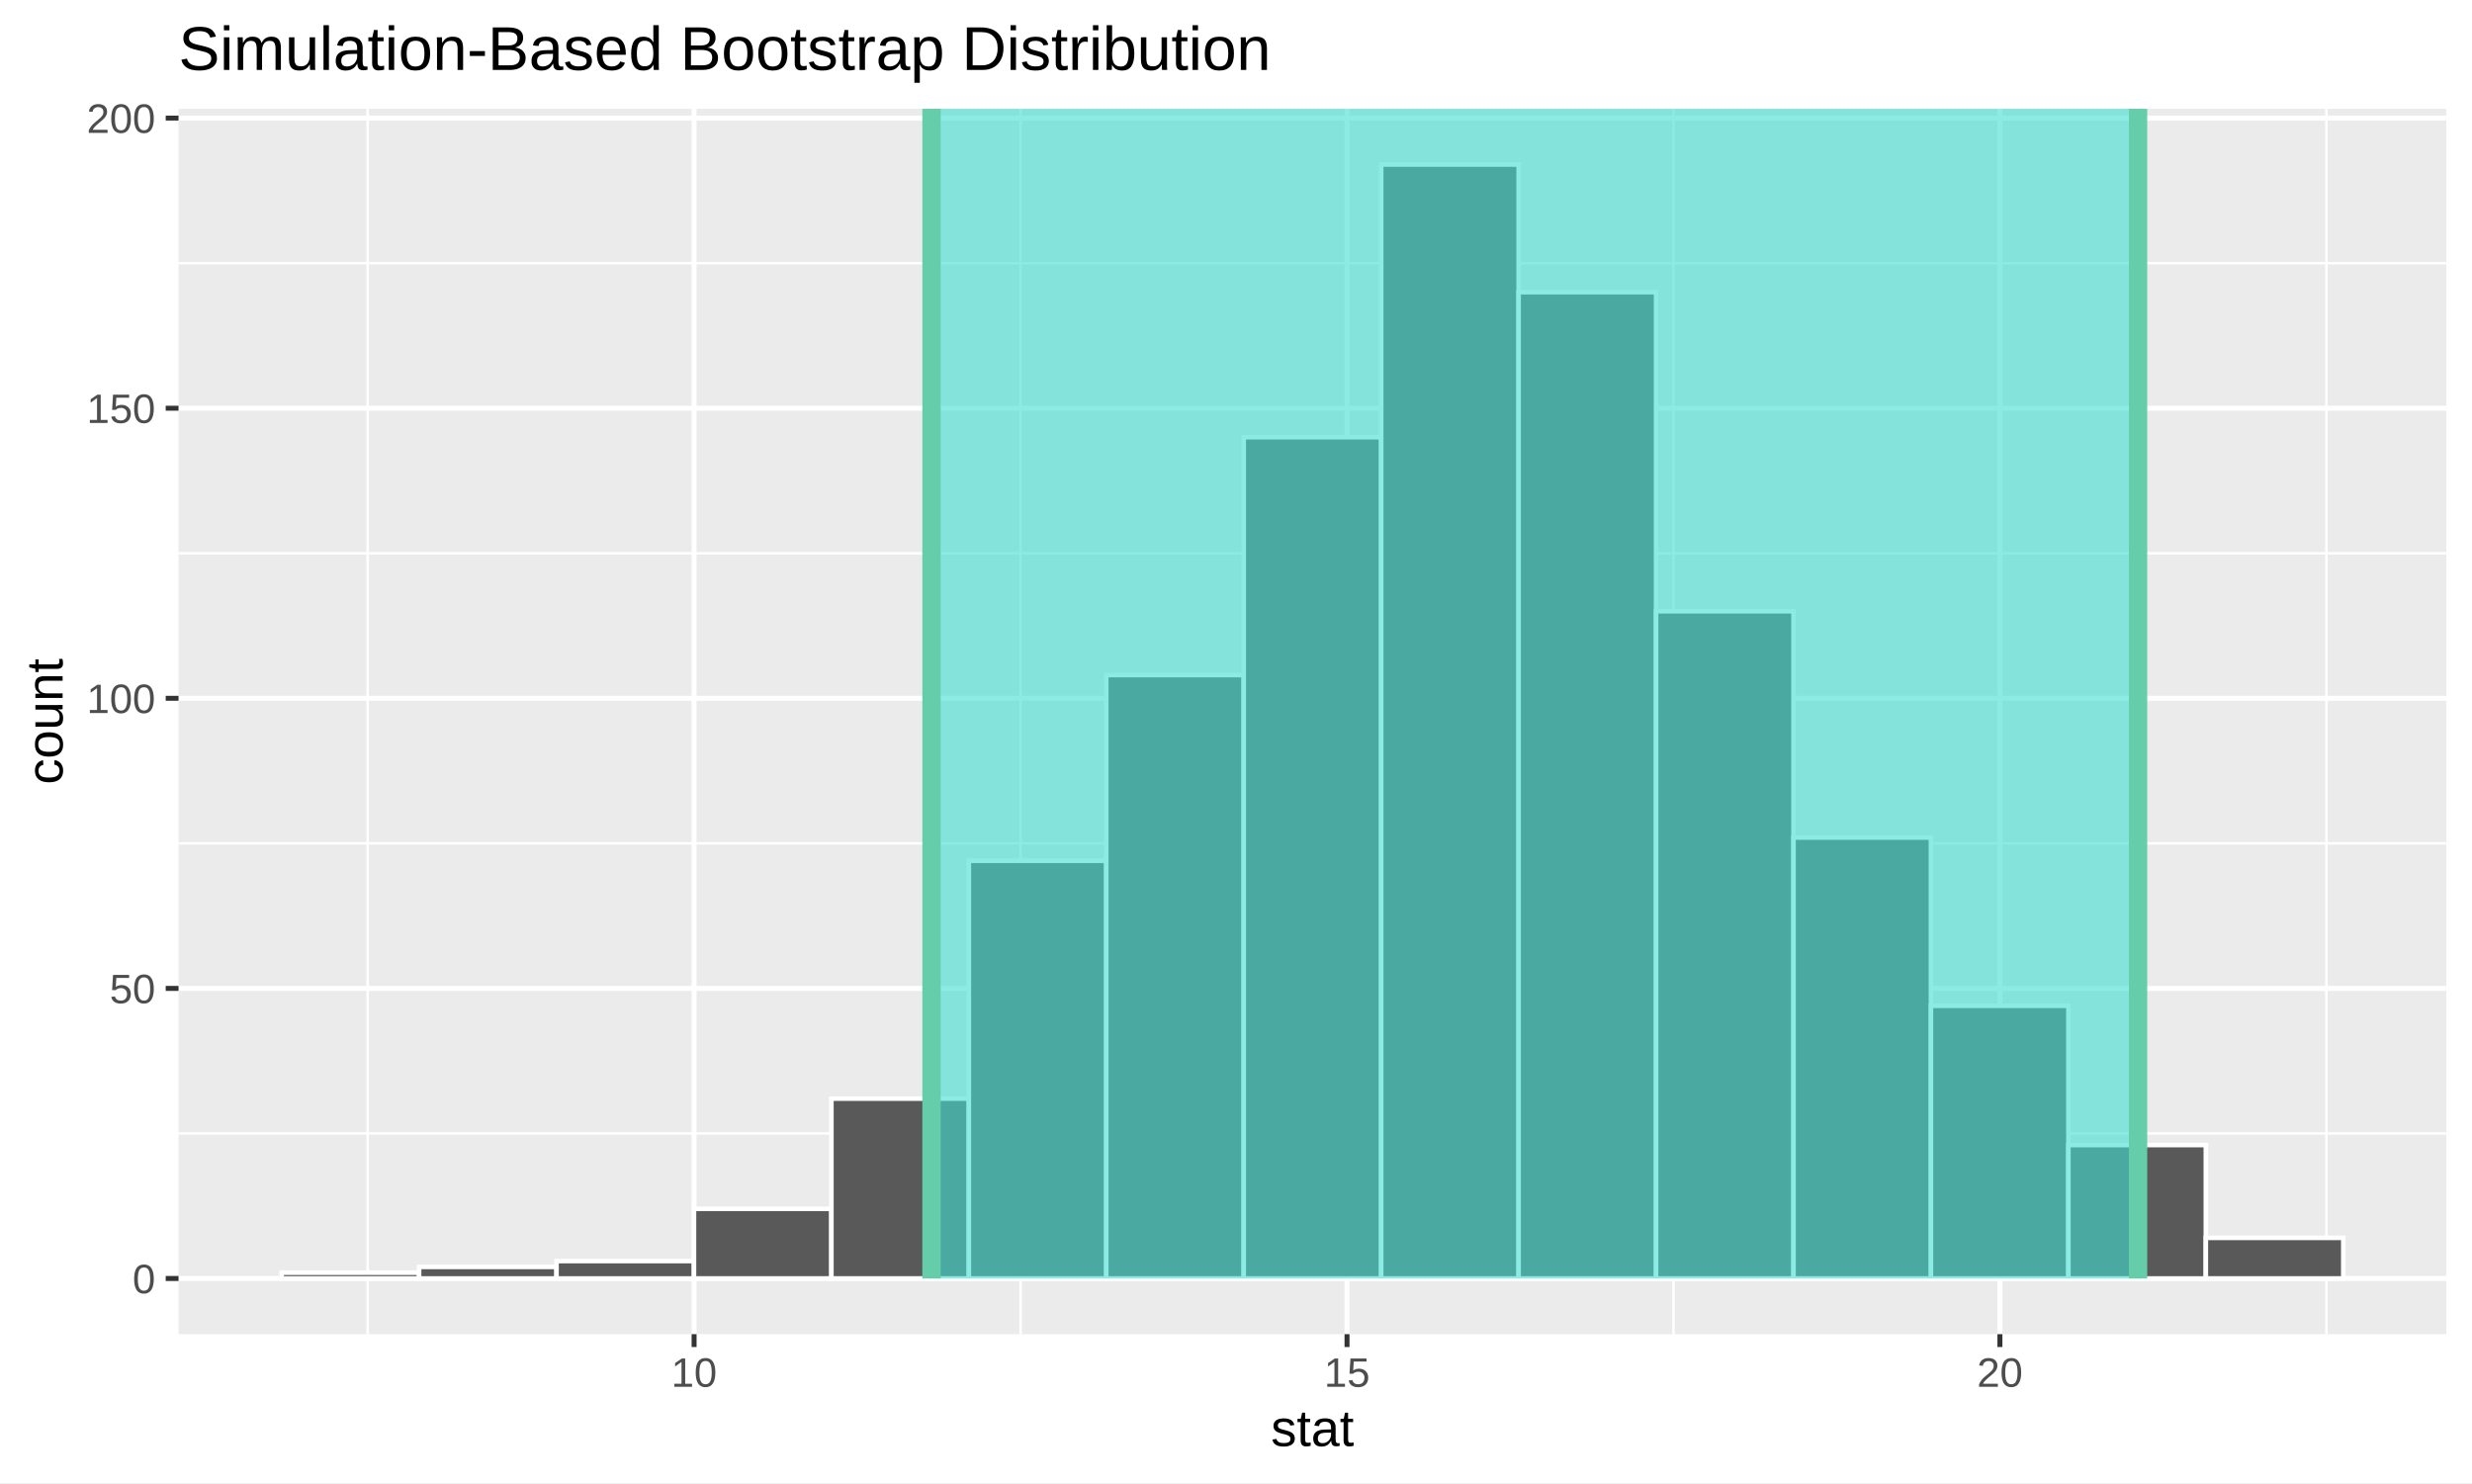
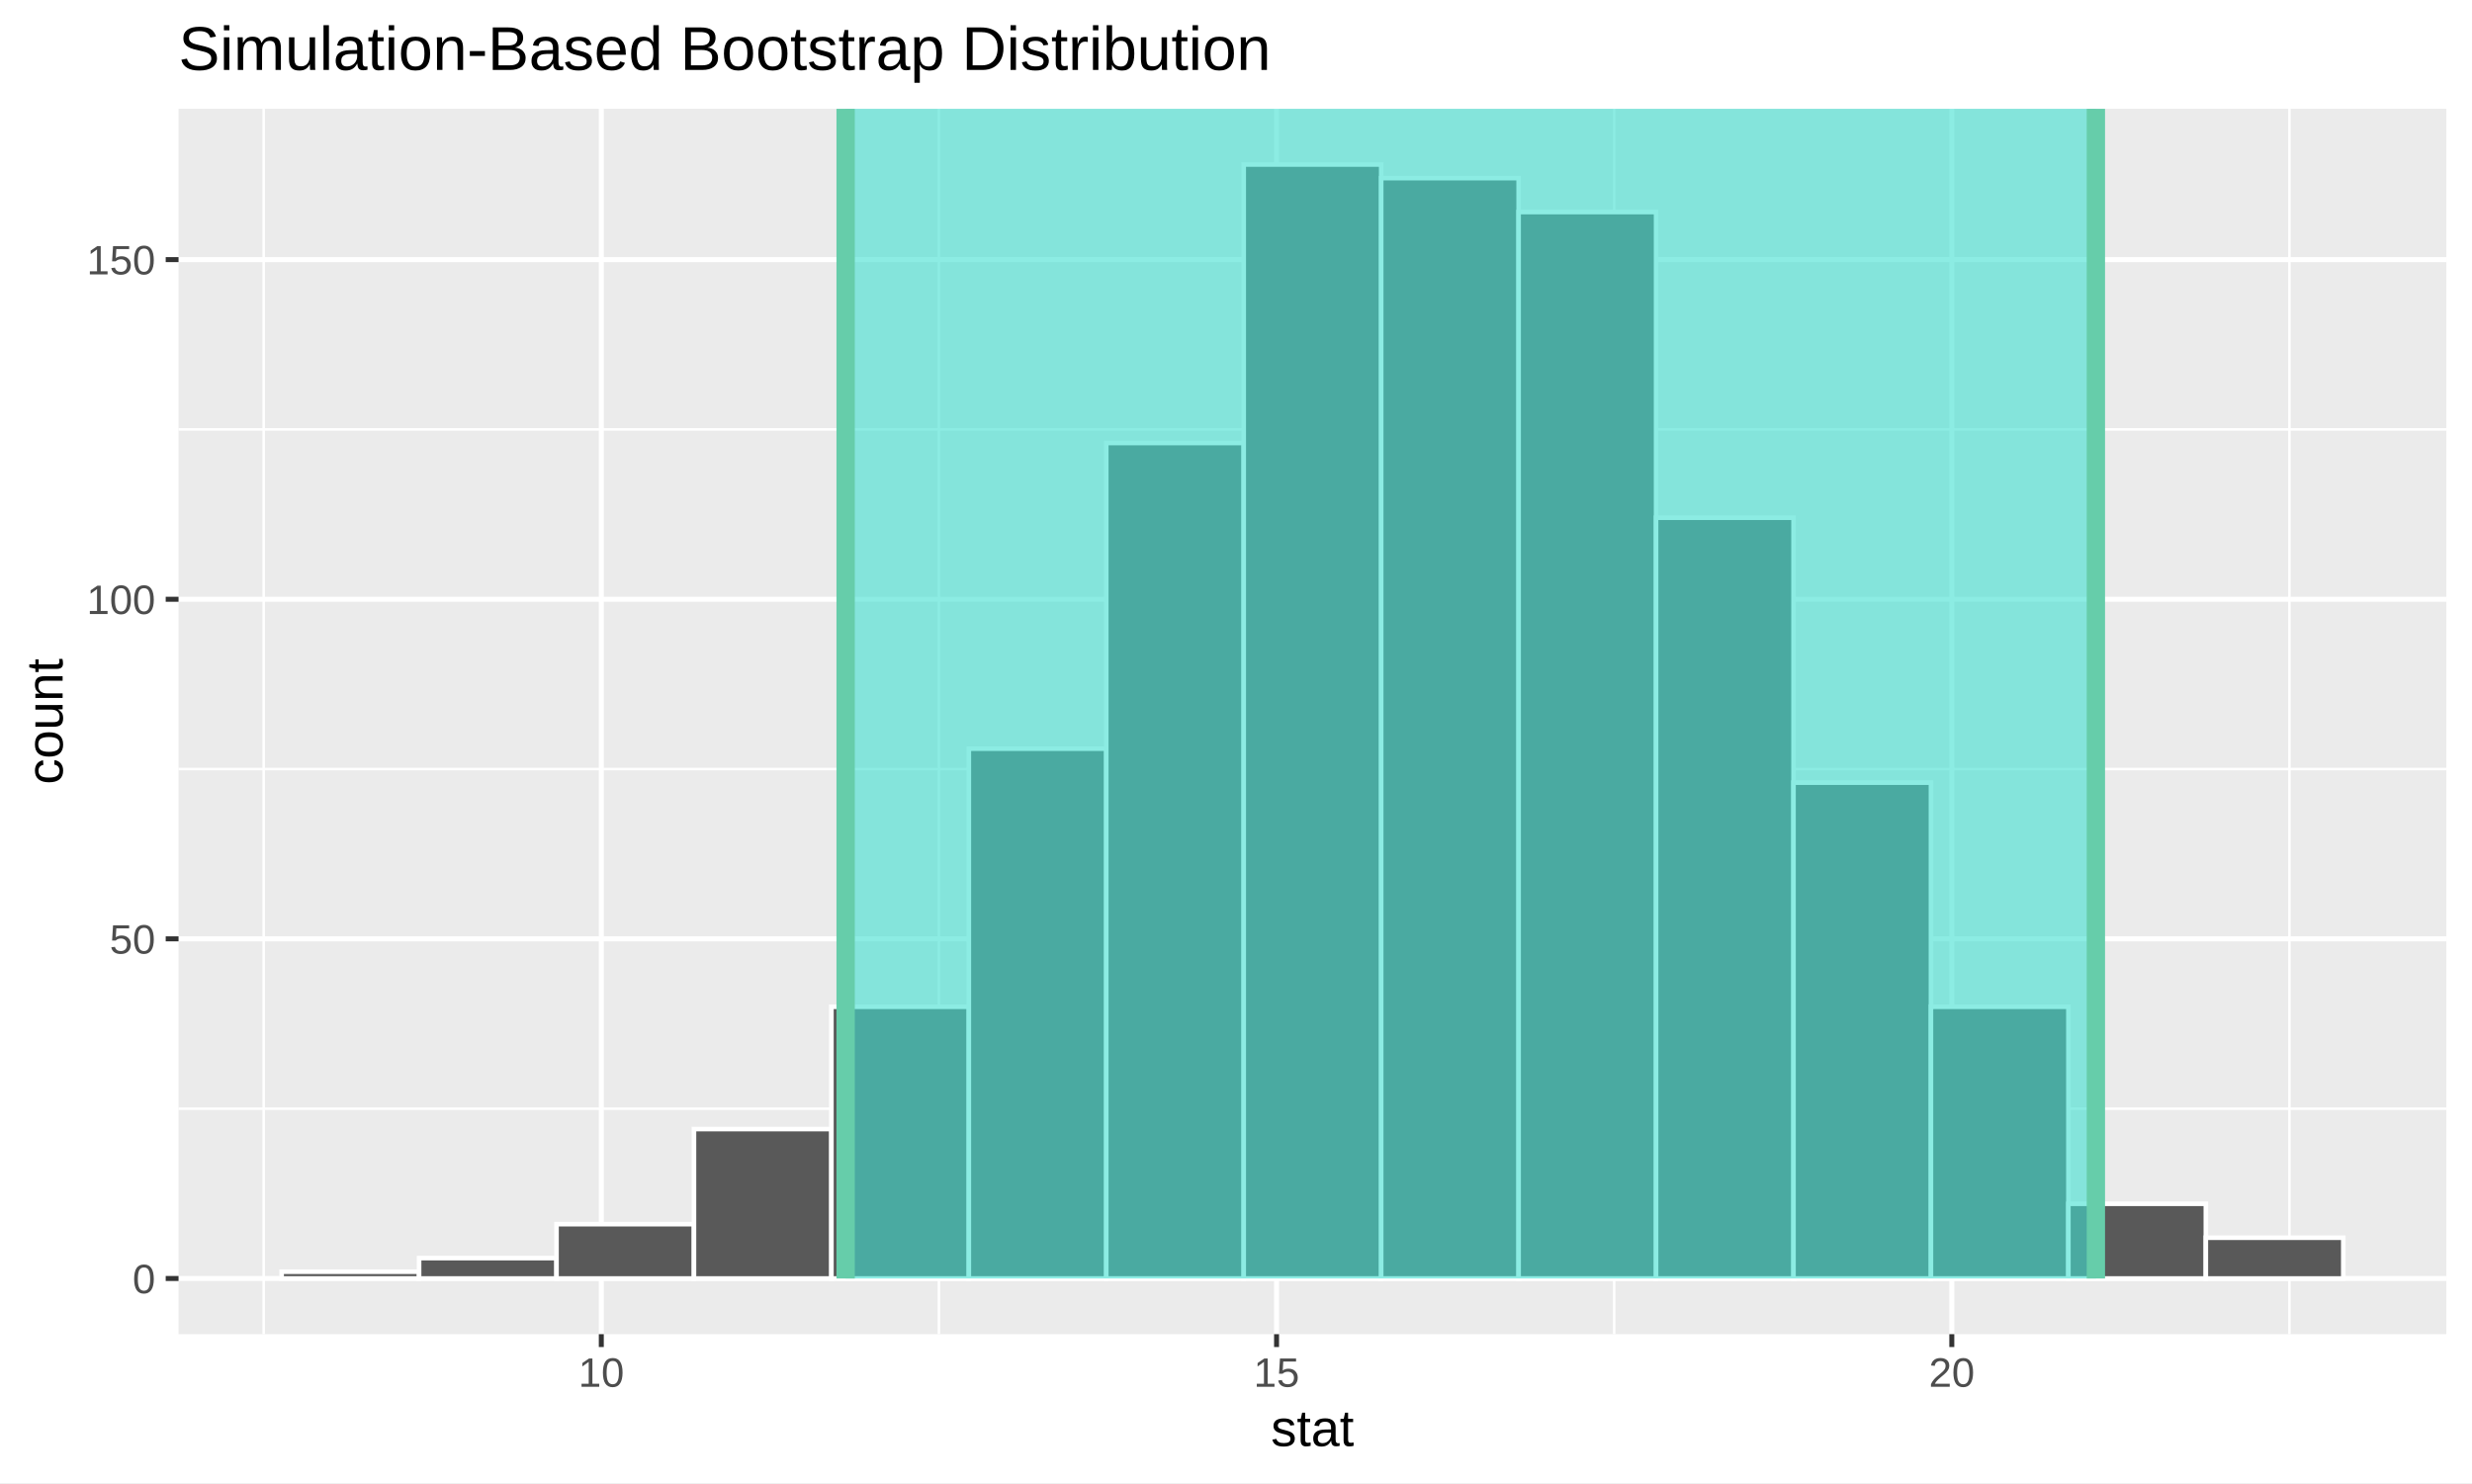
<svg xmlns="http://www.w3.org/2000/svg" class="svglite" width="576.00pt" height="345.60pt" viewBox="0 0 576.00 345.60">
  <defs>
    <style type="text/css">
    .svglite line, .svglite polyline, .svglite polygon, .svglite path, .svglite rect, .svglite circle {
      fill: none;
      stroke: #000000;
      stroke-linecap: round;
      stroke-linejoin: round;
      stroke-miterlimit: 10.00;
    }
    .svglite text {
      white-space: pre;
    }
  </style>
  </defs>
  <rect width="100%" height="100%" style="stroke: none; fill: #FFFFFF;" />
  <defs>
    <clipPath id="cpMC4wMHw1NzYuMDB8MC4wMHwzNDUuNjA=">
      <rect x="0.00" y="0.00" width="576.00" height="345.60" />
    </clipPath>
  </defs>
  <g clip-path="url(#cpMC4wMHw1NzYuMDB8MC4wMHwzNDUuNjA=)">
    <rect x="0.00" y="0.00" width="576.00" height="345.60" style="stroke-width: 1.16; stroke: #FFFFFF; fill: #FFFFFF;" />
  </g>
  <defs>
    <clipPath id="cpNDEuNjB8NTcwLjAyfDI1LjM2fDMxMC45Mg==">
      <rect x="41.60" y="25.36" width="528.42" height="285.56" />
    </clipPath>
  </defs>
  <g clip-path="url(#cpNDEuNjB8NTcwLjAyfDI1LjM2fDMxMC45Mg==)">
    <rect x="41.60" y="25.36" width="528.42" height="285.56" style="stroke-width: 1.16; stroke: none; fill: #EBEBEB;" />
-     <polyline points="41.60,264.14 570.02,264.14 " style="stroke-width: 0.58; stroke: #FFFFFF; stroke-linecap: butt;" />
-     <polyline points="41.60,196.53 570.02,196.53 " style="stroke-width: 0.58; stroke: #FFFFFF; stroke-linecap: butt;" />
-     <polyline points="41.60,128.93 570.02,128.93 " style="stroke-width: 0.58; stroke: #FFFFFF; stroke-linecap: butt;" />
-     <polyline points="41.60,61.33 570.02,61.33 " style="stroke-width: 0.58; stroke: #FFFFFF; stroke-linecap: butt;" />
-     <polyline points="85.66,310.92 85.66,25.36 " style="stroke-width: 0.58; stroke: #FFFFFF; stroke-linecap: butt;" />
-     <polyline points="237.80,310.92 237.80,25.36 " style="stroke-width: 0.58; stroke: #FFFFFF; stroke-linecap: butt;" />
-     <polyline points="389.94,310.92 389.94,25.36 " style="stroke-width: 0.58; stroke: #FFFFFF; stroke-linecap: butt;" />
-     <polyline points="542.07,310.92 542.07,25.36 " style="stroke-width: 0.58; stroke: #FFFFFF; stroke-linecap: butt;" />
+     <polyline points="41.60,258.37 570.02,258.37 " style="stroke-width: 0.58; stroke: #FFFFFF; stroke-linecap: butt;" />
+     <polyline points="41.60,179.22 570.02,179.22 " style="stroke-width: 0.58; stroke: #FFFFFF; stroke-linecap: butt;" />
+     <polyline points="41.60,100.07 570.02,100.07 " style="stroke-width: 0.58; stroke: #FFFFFF; stroke-linecap: butt;" />
+     <polyline points="61.44,310.92 61.44,25.36 " style="stroke-width: 0.58; stroke: #FFFFFF; stroke-linecap: butt;" />
+     <polyline points="218.78,310.92 218.78,25.36 " style="stroke-width: 0.58; stroke: #FFFFFF; stroke-linecap: butt;" />
+     <polyline points="376.12,310.92 376.12,25.36 " style="stroke-width: 0.58; stroke: #FFFFFF; stroke-linecap: butt;" />
+     <polyline points="533.46,310.92 533.46,25.36 " style="stroke-width: 0.58; stroke: #FFFFFF; stroke-linecap: butt;" />
    <polyline points="41.60,297.94 570.02,297.94 " style="stroke-width: 1.16; stroke: #FFFFFF; stroke-linecap: butt;" />
-     <polyline points="41.60,230.34 570.02,230.34 " style="stroke-width: 1.16; stroke: #FFFFFF; stroke-linecap: butt;" />
-     <polyline points="41.60,162.73 570.02,162.73 " style="stroke-width: 1.16; stroke: #FFFFFF; stroke-linecap: butt;" />
-     <polyline points="41.60,95.13 570.02,95.13 " style="stroke-width: 1.16; stroke: #FFFFFF; stroke-linecap: butt;" />
-     <polyline points="41.60,27.52 570.02,27.52 " style="stroke-width: 1.16; stroke: #FFFFFF; stroke-linecap: butt;" />
-     <polyline points="161.73,310.92 161.73,25.36 " style="stroke-width: 1.16; stroke: #FFFFFF; stroke-linecap: butt;" />
-     <polyline points="313.87,310.92 313.87,25.36 " style="stroke-width: 1.16; stroke: #FFFFFF; stroke-linecap: butt;" />
-     <polyline points="466.00,310.92 466.00,25.36 " style="stroke-width: 1.16; stroke: #FFFFFF; stroke-linecap: butt;" />
-     <rect x="65.62" y="296.59" width="32.03" height="1.35" style="stroke-width: 1.07; stroke: #FFFFFF; stroke-linecap: square; stroke-linejoin: miter; fill: #595959;" />
-     <rect x="97.65" y="295.24" width="32.03" height="2.70" style="stroke-width: 1.07; stroke: #FFFFFF; stroke-linecap: square; stroke-linejoin: miter; fill: #595959;" />
-     <rect x="129.67" y="293.88" width="32.03" height="4.06" style="stroke-width: 1.07; stroke: #FFFFFF; stroke-linecap: square; stroke-linejoin: miter; fill: #595959;" />
-     <rect x="161.70" y="281.71" width="32.03" height="16.22" style="stroke-width: 1.07; stroke: #FFFFFF; stroke-linecap: square; stroke-linejoin: miter; fill: #595959;" />
-     <rect x="193.72" y="256.02" width="32.03" height="41.91" style="stroke-width: 1.07; stroke: #FFFFFF; stroke-linecap: square; stroke-linejoin: miter; fill: #595959;" />
-     <rect x="225.75" y="200.59" width="32.03" height="97.35" style="stroke-width: 1.07; stroke: #FFFFFF; stroke-linecap: square; stroke-linejoin: miter; fill: #595959;" />
-     <rect x="257.77" y="157.32" width="32.03" height="140.62" style="stroke-width: 1.07; stroke: #FFFFFF; stroke-linecap: square; stroke-linejoin: miter; fill: #595959;" />
-     <rect x="289.80" y="101.89" width="32.03" height="196.05" style="stroke-width: 1.07; stroke: #FFFFFF; stroke-linecap: square; stroke-linejoin: miter; fill: #595959;" />
-     <rect x="321.83" y="38.34" width="32.03" height="259.60" style="stroke-width: 1.07; stroke: #FFFFFF; stroke-linecap: square; stroke-linejoin: miter; fill: #595959;" />
-     <rect x="353.85" y="68.09" width="32.03" height="229.85" style="stroke-width: 1.07; stroke: #FFFFFF; stroke-linecap: square; stroke-linejoin: miter; fill: #595959;" />
-     <rect x="385.88" y="142.45" width="32.03" height="155.49" style="stroke-width: 1.07; stroke: #FFFFFF; stroke-linecap: square; stroke-linejoin: miter; fill: #595959;" />
-     <rect x="417.90" y="195.18" width="32.03" height="102.76" style="stroke-width: 1.07; stroke: #FFFFFF; stroke-linecap: square; stroke-linejoin: miter; fill: #595959;" />
-     <rect x="449.93" y="234.39" width="32.03" height="63.55" style="stroke-width: 1.07; stroke: #FFFFFF; stroke-linecap: square; stroke-linejoin: miter; fill: #595959;" />
-     <rect x="481.95" y="266.84" width="32.03" height="31.10" style="stroke-width: 1.07; stroke: #FFFFFF; stroke-linecap: square; stroke-linejoin: miter; fill: #595959;" />
-     <rect x="513.98" y="288.47" width="32.03" height="9.46" style="stroke-width: 1.07; stroke: #FFFFFF; stroke-linecap: square; stroke-linejoin: miter; fill: #595959;" />
-     <rect x="217.05" y="25.36" width="281.14" height="272.58" style="stroke-width: 1.07; stroke: none; stroke-linecap: square; stroke-linejoin: miter; fill: #40E0D0; fill-opacity: 0.60;" />
-     <line x1="217.05" y1="297.94" x2="217.05" y2="25.36" style="stroke-width: 4.27; stroke: #66CDAA; stroke-linecap: butt;" />
-     <line x1="498.19" y1="297.94" x2="498.19" y2="25.36" style="stroke-width: 4.27; stroke: #66CDAA; stroke-linecap: butt;" />
+     <polyline points="41.60,218.79 570.02,218.79 " style="stroke-width: 1.16; stroke: #FFFFFF; stroke-linecap: butt;" />
+     <polyline points="41.60,139.65 570.02,139.65 " style="stroke-width: 1.16; stroke: #FFFFFF; stroke-linecap: butt;" />
+     <polyline points="41.60,60.50 570.02,60.50 " style="stroke-width: 1.16; stroke: #FFFFFF; stroke-linecap: butt;" />
+     <polyline points="140.11,310.92 140.11,25.36 " style="stroke-width: 1.16; stroke: #FFFFFF; stroke-linecap: butt;" />
+     <polyline points="297.45,310.92 297.45,25.36 " style="stroke-width: 1.16; stroke: #FFFFFF; stroke-linecap: butt;" />
+     <polyline points="454.79,310.92 454.79,25.36 " style="stroke-width: 1.16; stroke: #FFFFFF; stroke-linecap: butt;" />
+     <rect x="65.62" y="296.36" width="32.03" height="1.58" style="stroke-width: 1.07; stroke: #FFFFFF; stroke-linecap: square; stroke-linejoin: miter; fill: #595959;" />
+     <rect x="97.65" y="293.19" width="32.03" height="4.75" style="stroke-width: 1.07; stroke: #FFFFFF; stroke-linecap: square; stroke-linejoin: miter; fill: #595959;" />
+     <rect x="129.67" y="285.28" width="32.03" height="12.66" style="stroke-width: 1.07; stroke: #FFFFFF; stroke-linecap: square; stroke-linejoin: miter; fill: #595959;" />
+     <rect x="161.70" y="263.12" width="32.03" height="34.82" style="stroke-width: 1.07; stroke: #FFFFFF; stroke-linecap: square; stroke-linejoin: miter; fill: #595959;" />
+     <rect x="193.72" y="234.62" width="32.03" height="63.32" style="stroke-width: 1.07; stroke: #FFFFFF; stroke-linecap: square; stroke-linejoin: miter; fill: #595959;" />
+     <rect x="225.75" y="174.47" width="32.03" height="123.47" style="stroke-width: 1.07; stroke: #FFFFFF; stroke-linecap: square; stroke-linejoin: miter; fill: #595959;" />
+     <rect x="257.77" y="103.24" width="32.03" height="194.70" style="stroke-width: 1.07; stroke: #FFFFFF; stroke-linecap: square; stroke-linejoin: miter; fill: #595959;" />
+     <rect x="289.80" y="38.34" width="32.03" height="259.60" style="stroke-width: 1.07; stroke: #FFFFFF; stroke-linecap: square; stroke-linejoin: miter; fill: #595959;" />
+     <rect x="321.83" y="41.51" width="32.03" height="256.43" style="stroke-width: 1.07; stroke: #FFFFFF; stroke-linecap: square; stroke-linejoin: miter; fill: #595959;" />
+     <rect x="353.85" y="49.42" width="32.03" height="248.52" style="stroke-width: 1.07; stroke: #FFFFFF; stroke-linecap: square; stroke-linejoin: miter; fill: #595959;" />
+     <rect x="385.88" y="120.65" width="32.03" height="177.29" style="stroke-width: 1.07; stroke: #FFFFFF; stroke-linecap: square; stroke-linejoin: miter; fill: #595959;" />
+     <rect x="417.90" y="182.39" width="32.03" height="115.55" style="stroke-width: 1.07; stroke: #FFFFFF; stroke-linecap: square; stroke-linejoin: miter; fill: #595959;" />
+     <rect x="449.93" y="234.62" width="32.03" height="63.32" style="stroke-width: 1.07; stroke: #FFFFFF; stroke-linecap: square; stroke-linejoin: miter; fill: #595959;" />
+     <rect x="481.95" y="280.53" width="32.03" height="17.41" style="stroke-width: 1.07; stroke: #FFFFFF; stroke-linecap: square; stroke-linejoin: miter; fill: #595959;" />
+     <rect x="513.98" y="288.44" width="32.03" height="9.50" style="stroke-width: 1.07; stroke: #FFFFFF; stroke-linecap: square; stroke-linejoin: miter; fill: #595959;" />
+     <rect x="197.04" y="25.36" width="291.32" height="272.58" style="stroke-width: 1.07; stroke: none; stroke-linecap: square; stroke-linejoin: miter; fill: #40E0D0; fill-opacity: 0.60;" />
+     <line x1="197.04" y1="297.94" x2="197.04" y2="25.36" style="stroke-width: 4.27; stroke: #66CDAA; stroke-linecap: butt;" />
+     <line x1="488.36" y1="297.94" x2="488.36" y2="25.36" style="stroke-width: 4.27; stroke: #66CDAA; stroke-linecap: butt;" />
  </g>
  <g clip-path="url(#cpMC4wMHw1NzYuMDB8MC4wMHwzNDUuNjA=)">
    <text x="36.22" y="301.38" text-anchor="end" style="font-size: 9.60px;fill: #4D4D4D; font-family: &quot;Arial&quot;;" textLength="5.34px" lengthAdjust="spacingAndGlyphs">0</text>
-     <text x="36.22" y="233.78" text-anchor="end" style="font-size: 9.60px;fill: #4D4D4D; font-family: &quot;Arial&quot;;" textLength="10.67px" lengthAdjust="spacingAndGlyphs">50</text>
-     <text x="36.22" y="166.17" text-anchor="end" style="font-size: 9.60px;fill: #4D4D4D; font-family: &quot;Arial&quot;;" textLength="16.01px" lengthAdjust="spacingAndGlyphs">100</text>
-     <text x="36.22" y="98.57" text-anchor="end" style="font-size: 9.60px;fill: #4D4D4D; font-family: &quot;Arial&quot;;" textLength="16.01px" lengthAdjust="spacingAndGlyphs">150</text>
-     <text x="36.22" y="30.96" text-anchor="end" style="font-size: 9.60px;fill: #4D4D4D; font-family: &quot;Arial&quot;;" textLength="16.01px" lengthAdjust="spacingAndGlyphs">200</text>
+     <text x="36.22" y="222.23" text-anchor="end" style="font-size: 9.60px;fill: #4D4D4D; font-family: &quot;Arial&quot;;" textLength="10.67px" lengthAdjust="spacingAndGlyphs">50</text>
+     <text x="36.22" y="143.09" text-anchor="end" style="font-size: 9.60px;fill: #4D4D4D; font-family: &quot;Arial&quot;;" textLength="16.01px" lengthAdjust="spacingAndGlyphs">100</text>
+     <text x="36.22" y="63.94" text-anchor="end" style="font-size: 9.60px;fill: #4D4D4D; font-family: &quot;Arial&quot;;" textLength="16.01px" lengthAdjust="spacingAndGlyphs">150</text>
    <polyline points="38.61,297.94 41.60,297.94 " style="stroke-width: 1.16; stroke: #333333; stroke-linecap: butt;" />
-     <polyline points="38.61,230.34 41.60,230.34 " style="stroke-width: 1.16; stroke: #333333; stroke-linecap: butt;" />
-     <polyline points="38.61,162.73 41.60,162.73 " style="stroke-width: 1.16; stroke: #333333; stroke-linecap: butt;" />
-     <polyline points="38.61,95.13 41.60,95.13 " style="stroke-width: 1.16; stroke: #333333; stroke-linecap: butt;" />
-     <polyline points="38.61,27.52 41.60,27.52 " style="stroke-width: 1.16; stroke: #333333; stroke-linecap: butt;" />
-     <polyline points="161.73,313.91 161.73,310.92 " style="stroke-width: 1.16; stroke: #333333; stroke-linecap: butt;" />
-     <polyline points="313.87,313.91 313.87,310.92 " style="stroke-width: 1.16; stroke: #333333; stroke-linecap: butt;" />
-     <polyline points="466.00,313.91 466.00,310.92 " style="stroke-width: 1.16; stroke: #333333; stroke-linecap: butt;" />
-     <text x="161.73" y="323.18" text-anchor="middle" style="font-size: 9.60px;fill: #4D4D4D; font-family: &quot;Arial&quot;;" textLength="10.67px" lengthAdjust="spacingAndGlyphs">10</text>
-     <text x="313.87" y="323.18" text-anchor="middle" style="font-size: 9.60px;fill: #4D4D4D; font-family: &quot;Arial&quot;;" textLength="10.67px" lengthAdjust="spacingAndGlyphs">15</text>
-     <text x="466.00" y="323.18" text-anchor="middle" style="font-size: 9.60px;fill: #4D4D4D; font-family: &quot;Arial&quot;;" textLength="10.67px" lengthAdjust="spacingAndGlyphs">20</text>
+     <polyline points="38.61,218.79 41.60,218.79 " style="stroke-width: 1.16; stroke: #333333; stroke-linecap: butt;" />
+     <polyline points="38.61,139.65 41.60,139.65 " style="stroke-width: 1.16; stroke: #333333; stroke-linecap: butt;" />
+     <polyline points="38.61,60.50 41.60,60.50 " style="stroke-width: 1.16; stroke: #333333; stroke-linecap: butt;" />
+     <polyline points="140.11,313.91 140.11,310.92 " style="stroke-width: 1.16; stroke: #333333; stroke-linecap: butt;" />
+     <polyline points="297.45,313.91 297.45,310.92 " style="stroke-width: 1.16; stroke: #333333; stroke-linecap: butt;" />
+     <polyline points="454.79,313.91 454.79,310.92 " style="stroke-width: 1.16; stroke: #333333; stroke-linecap: butt;" />
+     <text x="140.11" y="323.18" text-anchor="middle" style="font-size: 9.60px;fill: #4D4D4D; font-family: &quot;Arial&quot;;" textLength="10.67px" lengthAdjust="spacingAndGlyphs">10</text>
+     <text x="297.45" y="323.18" text-anchor="middle" style="font-size: 9.60px;fill: #4D4D4D; font-family: &quot;Arial&quot;;" textLength="10.67px" lengthAdjust="spacingAndGlyphs">15</text>
+     <text x="454.79" y="323.18" text-anchor="middle" style="font-size: 9.60px;fill: #4D4D4D; font-family: &quot;Arial&quot;;" textLength="10.67px" lengthAdjust="spacingAndGlyphs">20</text>
    <text x="305.81" y="336.98" text-anchor="middle" style="font-size: 12.00px; font-family: &quot;Arial&quot;;" textLength="19.34px" lengthAdjust="spacingAndGlyphs">stat</text>
    <text transform="translate(14.59,168.14) rotate(-90)" text-anchor="middle" style="font-size: 12.00px; font-family: &quot;Arial&quot;;" textLength="29.35px" lengthAdjust="spacingAndGlyphs">count</text>
    <text x="41.60" y="16.30" style="font-size: 14.40px; font-family: &quot;Arial&quot;;" textLength="254.38px" lengthAdjust="spacingAndGlyphs">Simulation-Based Bootstrap Distribution</text>
  </g>
</svg>
